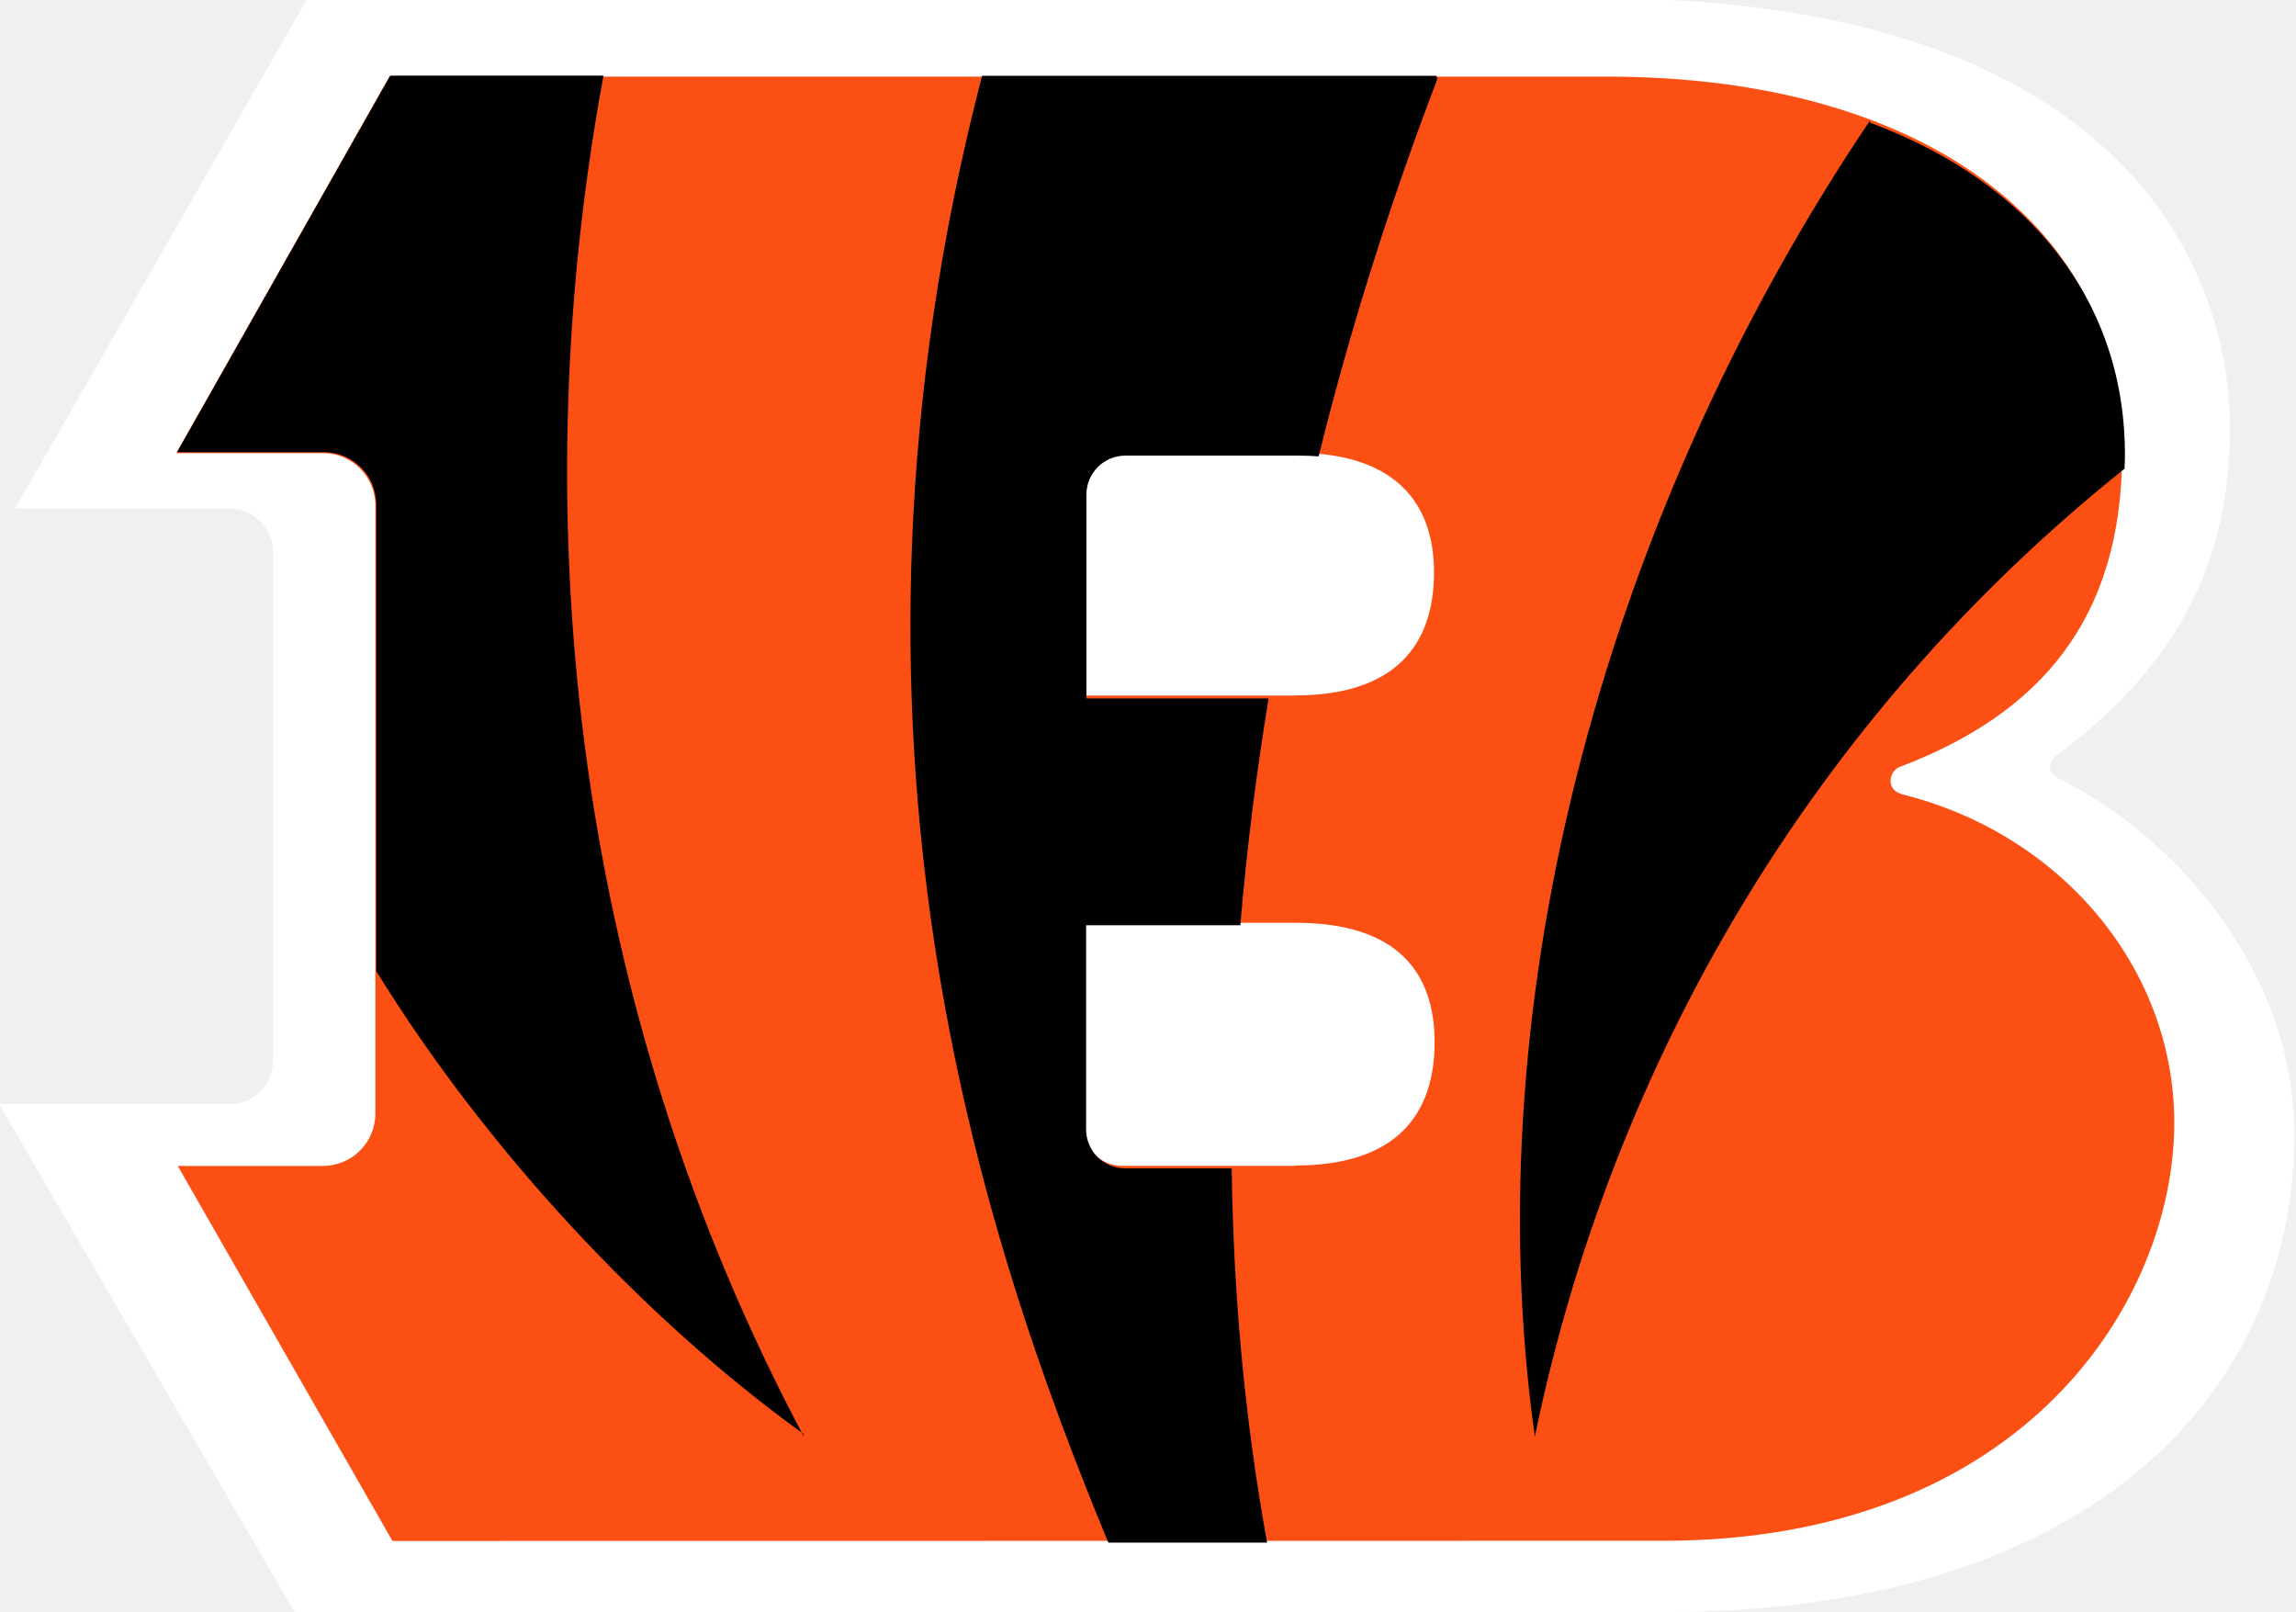
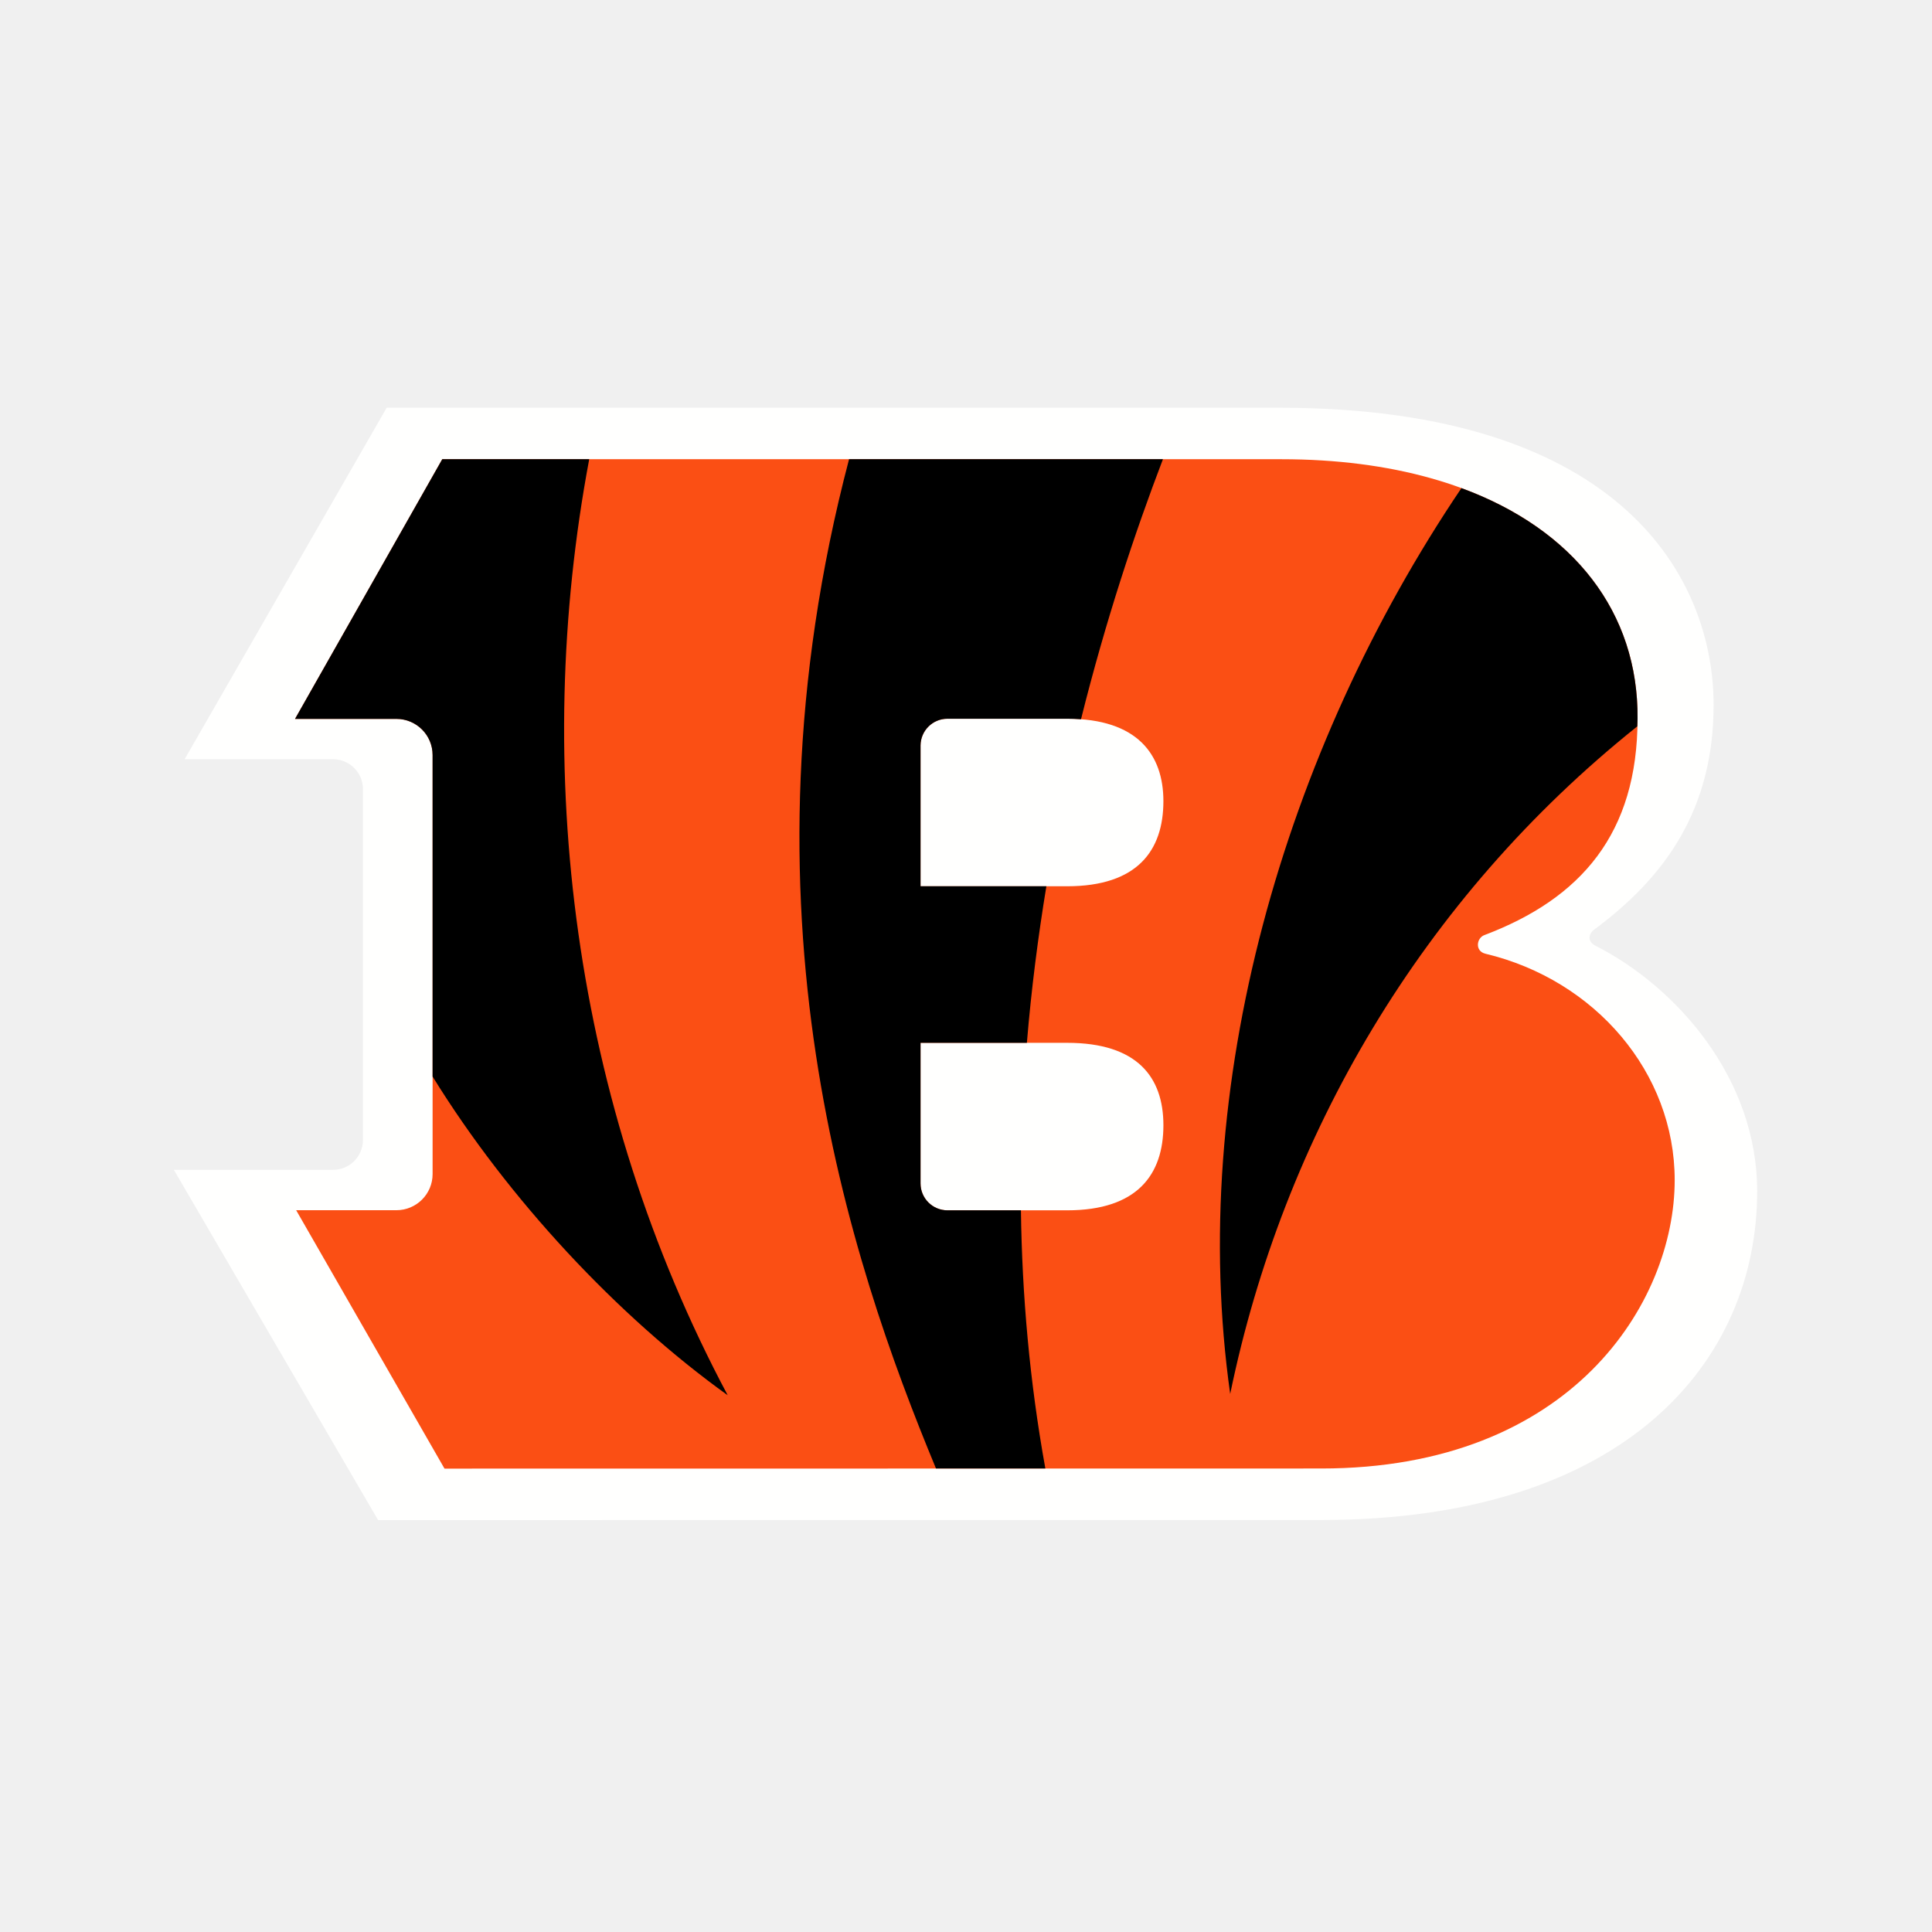
- <svg xmlns="http://www.w3.org/2000/svg" xml:space="preserve" height="266" viewBox="0 0 378.82 266.451" width="379" version="1.1">
-   <g transform="matrix(1.25 0 0 -1.25 -190 625)">
-     <g style="">
-       <path d="m424 397c-1.6 0.812-1.4 2.26-0.248 3.12 13.6 10.1 22.9 23.1 22.9 43.1 0 23.7-17 57-83.3 57h-171l-38.7-67.5h28.4c3.18 0 5.74-2.56 5.74-5.73v-67.3c0-3.17-2.56-5.73-5.74-5.73h-30.5l39.1-67.2 181 0.021c58.3 0 83.5 30.4 83.5 63.1 0 21.6-15.4 39.2-31 47.1" fill="#fff" />
-       <path d="m323 408h-28.1v27c0.026 2.83 2.32 5.12 5.16 5.12h22.9c13.5 0 18.4-6.86 18.4-15.8 0-9.5-5-16.3-18.4-16.3zm0-62.2h-22.9c-2.85 0-5.16 2.31-5.16 5.15v27h28.1c13.5 0 18.4-6.59 18.4-15.8 0-9.48-5-16.3-18.4-16.3zm80.2 49.2c-2.06 0.485-1.72 3.01-0.216 3.57 18.5 7.02 29.4 19.5 29.4 41.5 0.258 29.5-25.8 49.8-68.2 49.8h-161l-28.2-49.8h19.4c3.84 0 6.94-3.1 6.94-6.94v-80.4c0-3.84-3.1-6.94-6.94-6.94h-19.2l28.4-49.6 168 0.021c48 0 67.7 31.9 67.7 55.3 0 20.6-15.2 38.4-36.3 43.5" fill="#fb4f14" />
-       <path d="m258 310c-29.8 56-37.6 120-26.5 180h-28.2l-28.2-49.8h19.4c3.84 0 6.94-3.1 6.94-6.94v-61.7c14.5-23.5 35.4-46 56.5-61.2zm141 174c-34.1-50.6-52.6-115-44.3-174 10.2 49.4 36.7 95 78 128 0.011 0.491 0.053 0.966 0.053 1.47 0.174 20.3-12.2 36.3-33.7 44.3zm-57.2 5.54c-5.35-14-11-30.9-15.7-49.9-0.844 0.063-1.74 0.1-2.66 0.1h-22.9c-2.84 0-5.13-2.28-5.16-5.12v-27h24.1c-1.59-9.69-2.88-19.7-3.74-30h-20.4v-27c0-2.85 2.31-5.15 5.16-5.15h14.1c0.211-16.2 1.65-32.8 4.68-49.5h-21c-16.5 39.9-39.3 107-16.7 194h60.1" />
-     </g>
+ <svg xmlns="http://www.w3.org/2000/svg" width="500" height="500" viewBox="0 0 500 500">
+   <g fill="none">
+     <path d="M0 0h500v500h-500z" />
+     <path fill="#FFFFFE" d="M412.935 244.767c-2.166-1.096-1.896-3.052-.335-4.212 18.435-13.639 30.877-31.141 30.877-58.155 0-31.987-22.91-76.881-112.491-76.881h-230.91l-52.298 90.968h38.402c4.29 0 7.753 3.458 7.753 7.727v90.811c0 4.269-3.463 7.734-7.753 7.734h-41.181l52.853 90.641 244.079-.028c78.771 0 112.826-41.03 112.826-85.07 0-29.17-20.744-52.805-41.822-63.534" />
+     <path fill="#FB4F14" d="M276.167 229.364h-37.932v-36.455c.036-3.821 3.135-6.901 6.969-6.901h30.962c18.171 0 24.92 9.249 24.92 21.323 0 12.806-6.748 22.034-24.92 22.034zm0 83.867h-30.962c-3.848 0-6.969-3.109-6.969-6.951v-36.399h37.932c18.171 0 24.92 8.893 24.92 21.33 0 12.785-6.748 22.02-24.92 22.02zm108.265-66.408c-2.779-.655-2.323-4.055-.292-4.817 25.041-9.462 39.656-26.31 39.656-55.999.349-39.806-34.882-67.162-92.182-67.162h-217.157l-38.103 67.205h26.224c5.188 0 9.378 4.183 9.378 9.356v108.441c0 5.172-4.19 9.356-9.378 9.356h-25.931l38.388 66.871 226.898-.028c64.782 0 91.476-42.994 91.476-74.626 0-27.797-20.523-51.795-48.977-58.596z" />
+     <path fill="#000" d="M188.332 361.092c-40.262-75.565-50.844-162.442-35.844-242.247h-38.031l-38.103 67.205h26.224c5.188 0 9.378 4.183 9.378 9.356v83.206c19.539 31.66 47.837 61.983 76.376 82.48zm189.886-234.769c-46.084 68.237-71.053 155.206-59.844 234.421 13.732-66.636 49.554-128.178 105.35-172.758.014-.662.071-1.302.071-1.978.235-27.434-16.425-48.963-45.578-59.685zm-77.253-7.477c-7.226 18.897-14.815 41.699-21.2 67.297-1.14-.085-2.344-.135-3.599-.135h-30.962c-3.834 0-6.934 3.081-6.969 6.901v36.455h32.566c-2.152 13.07-3.891 26.609-5.045 40.518h-27.521v36.399c0 3.842 3.121 6.951 6.969 6.951h19.012c.285 21.821 2.23 44.21 6.321 66.814h-28.304c-22.333-53.844-53.067-144.94-22.497-261.2h81.229z" />
  </g>
</svg>
